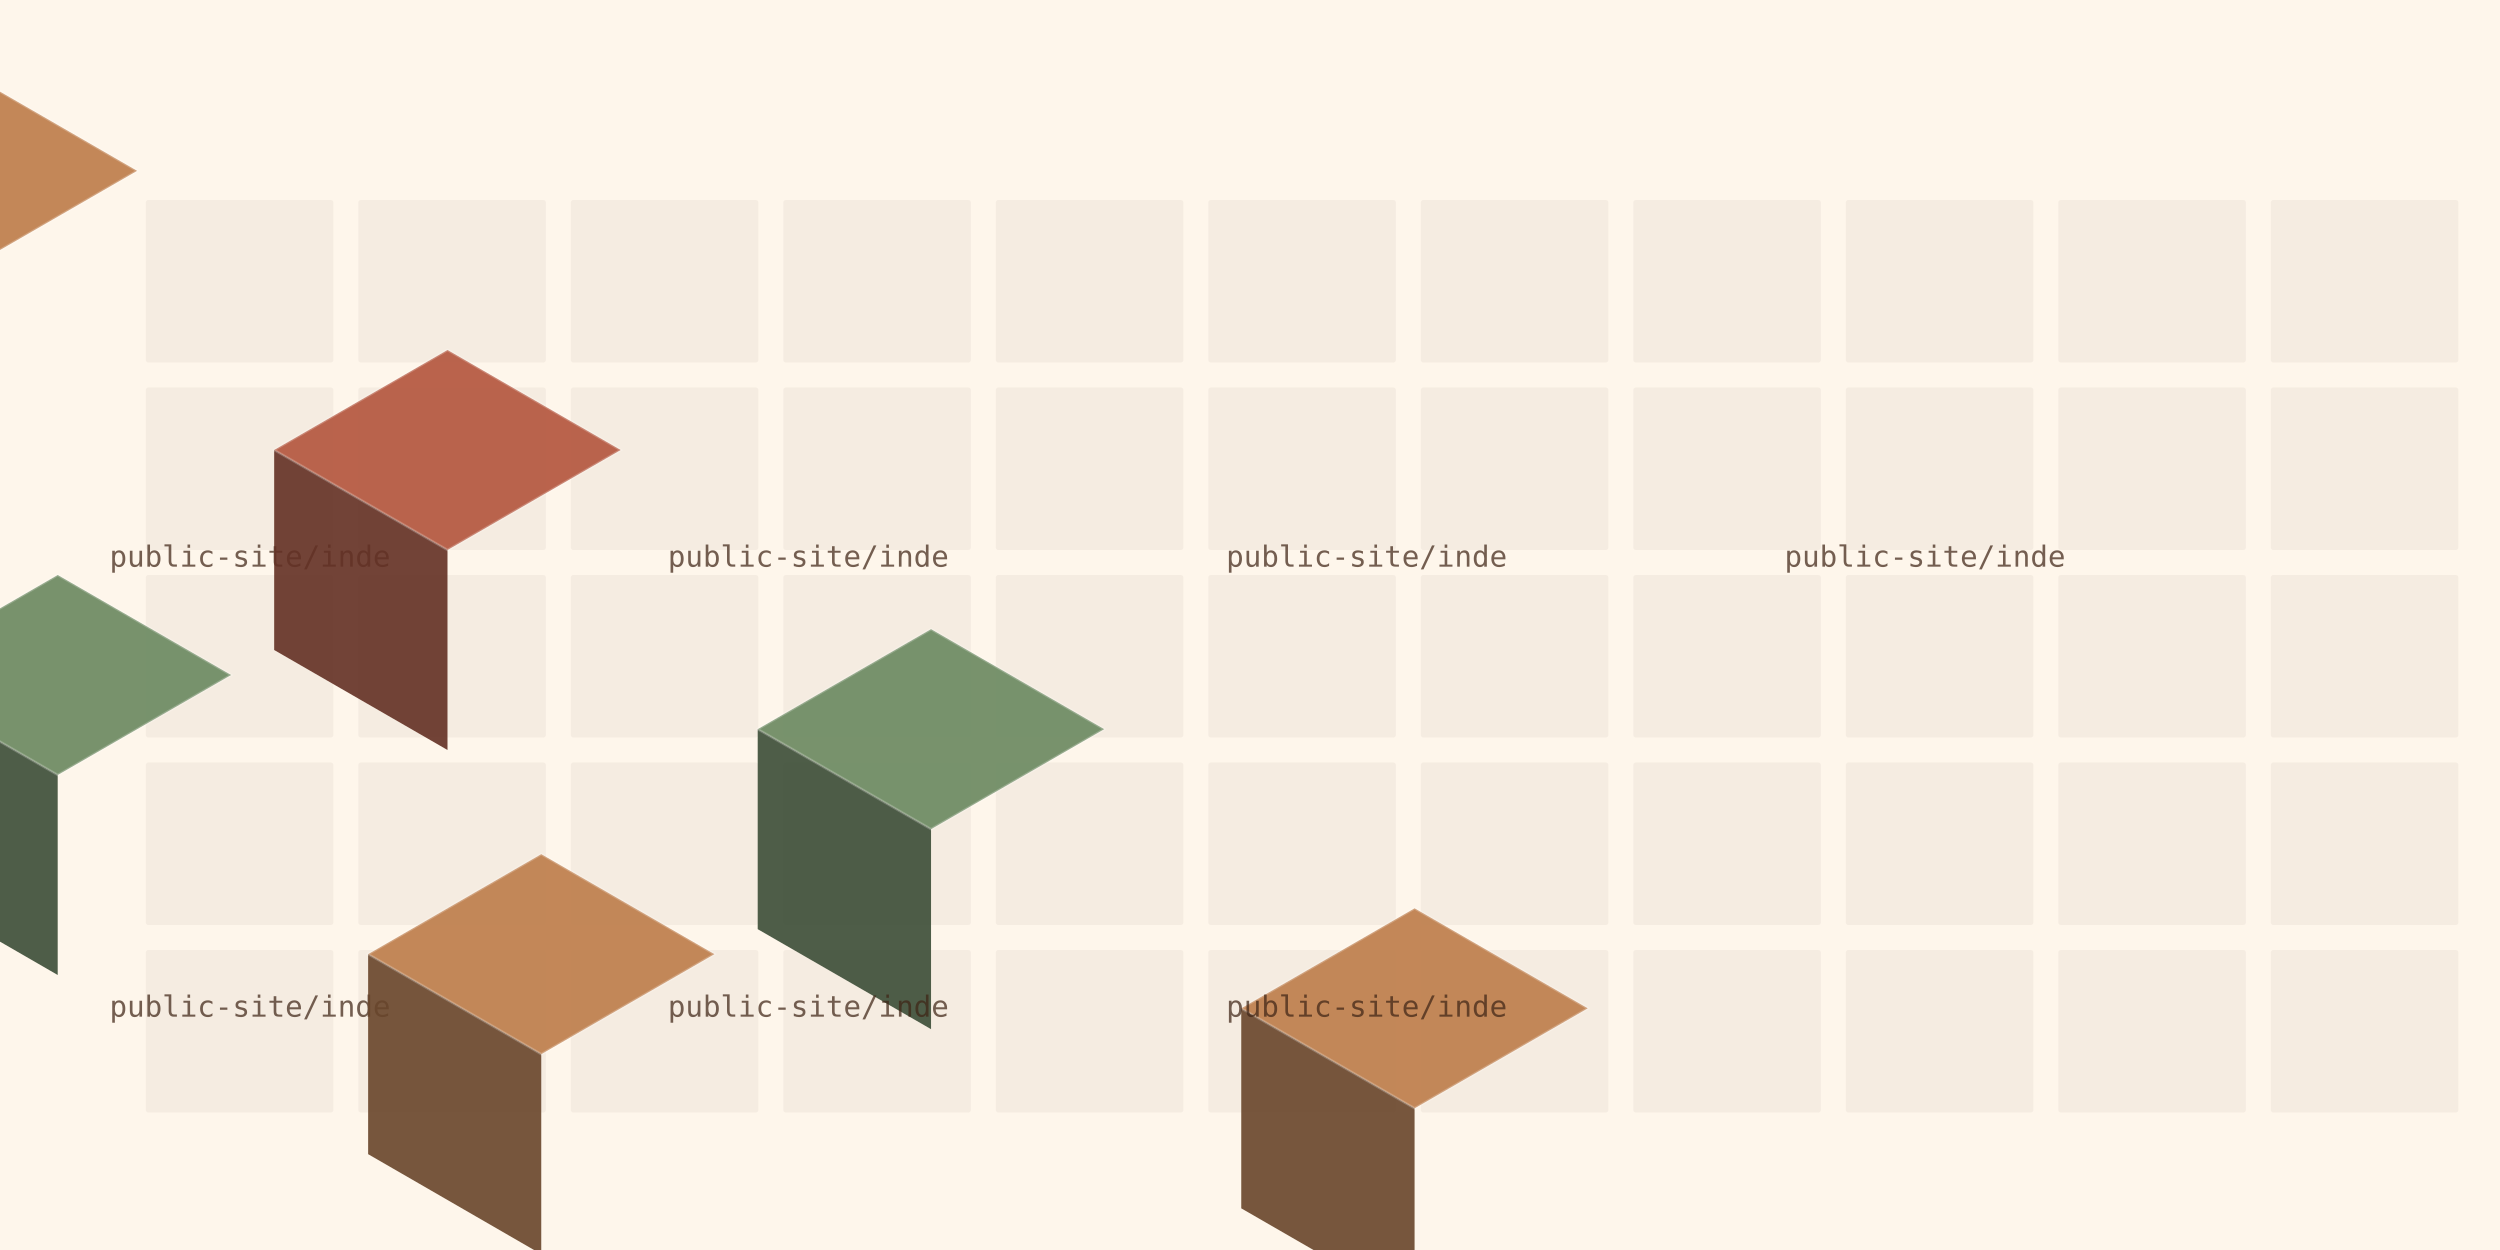
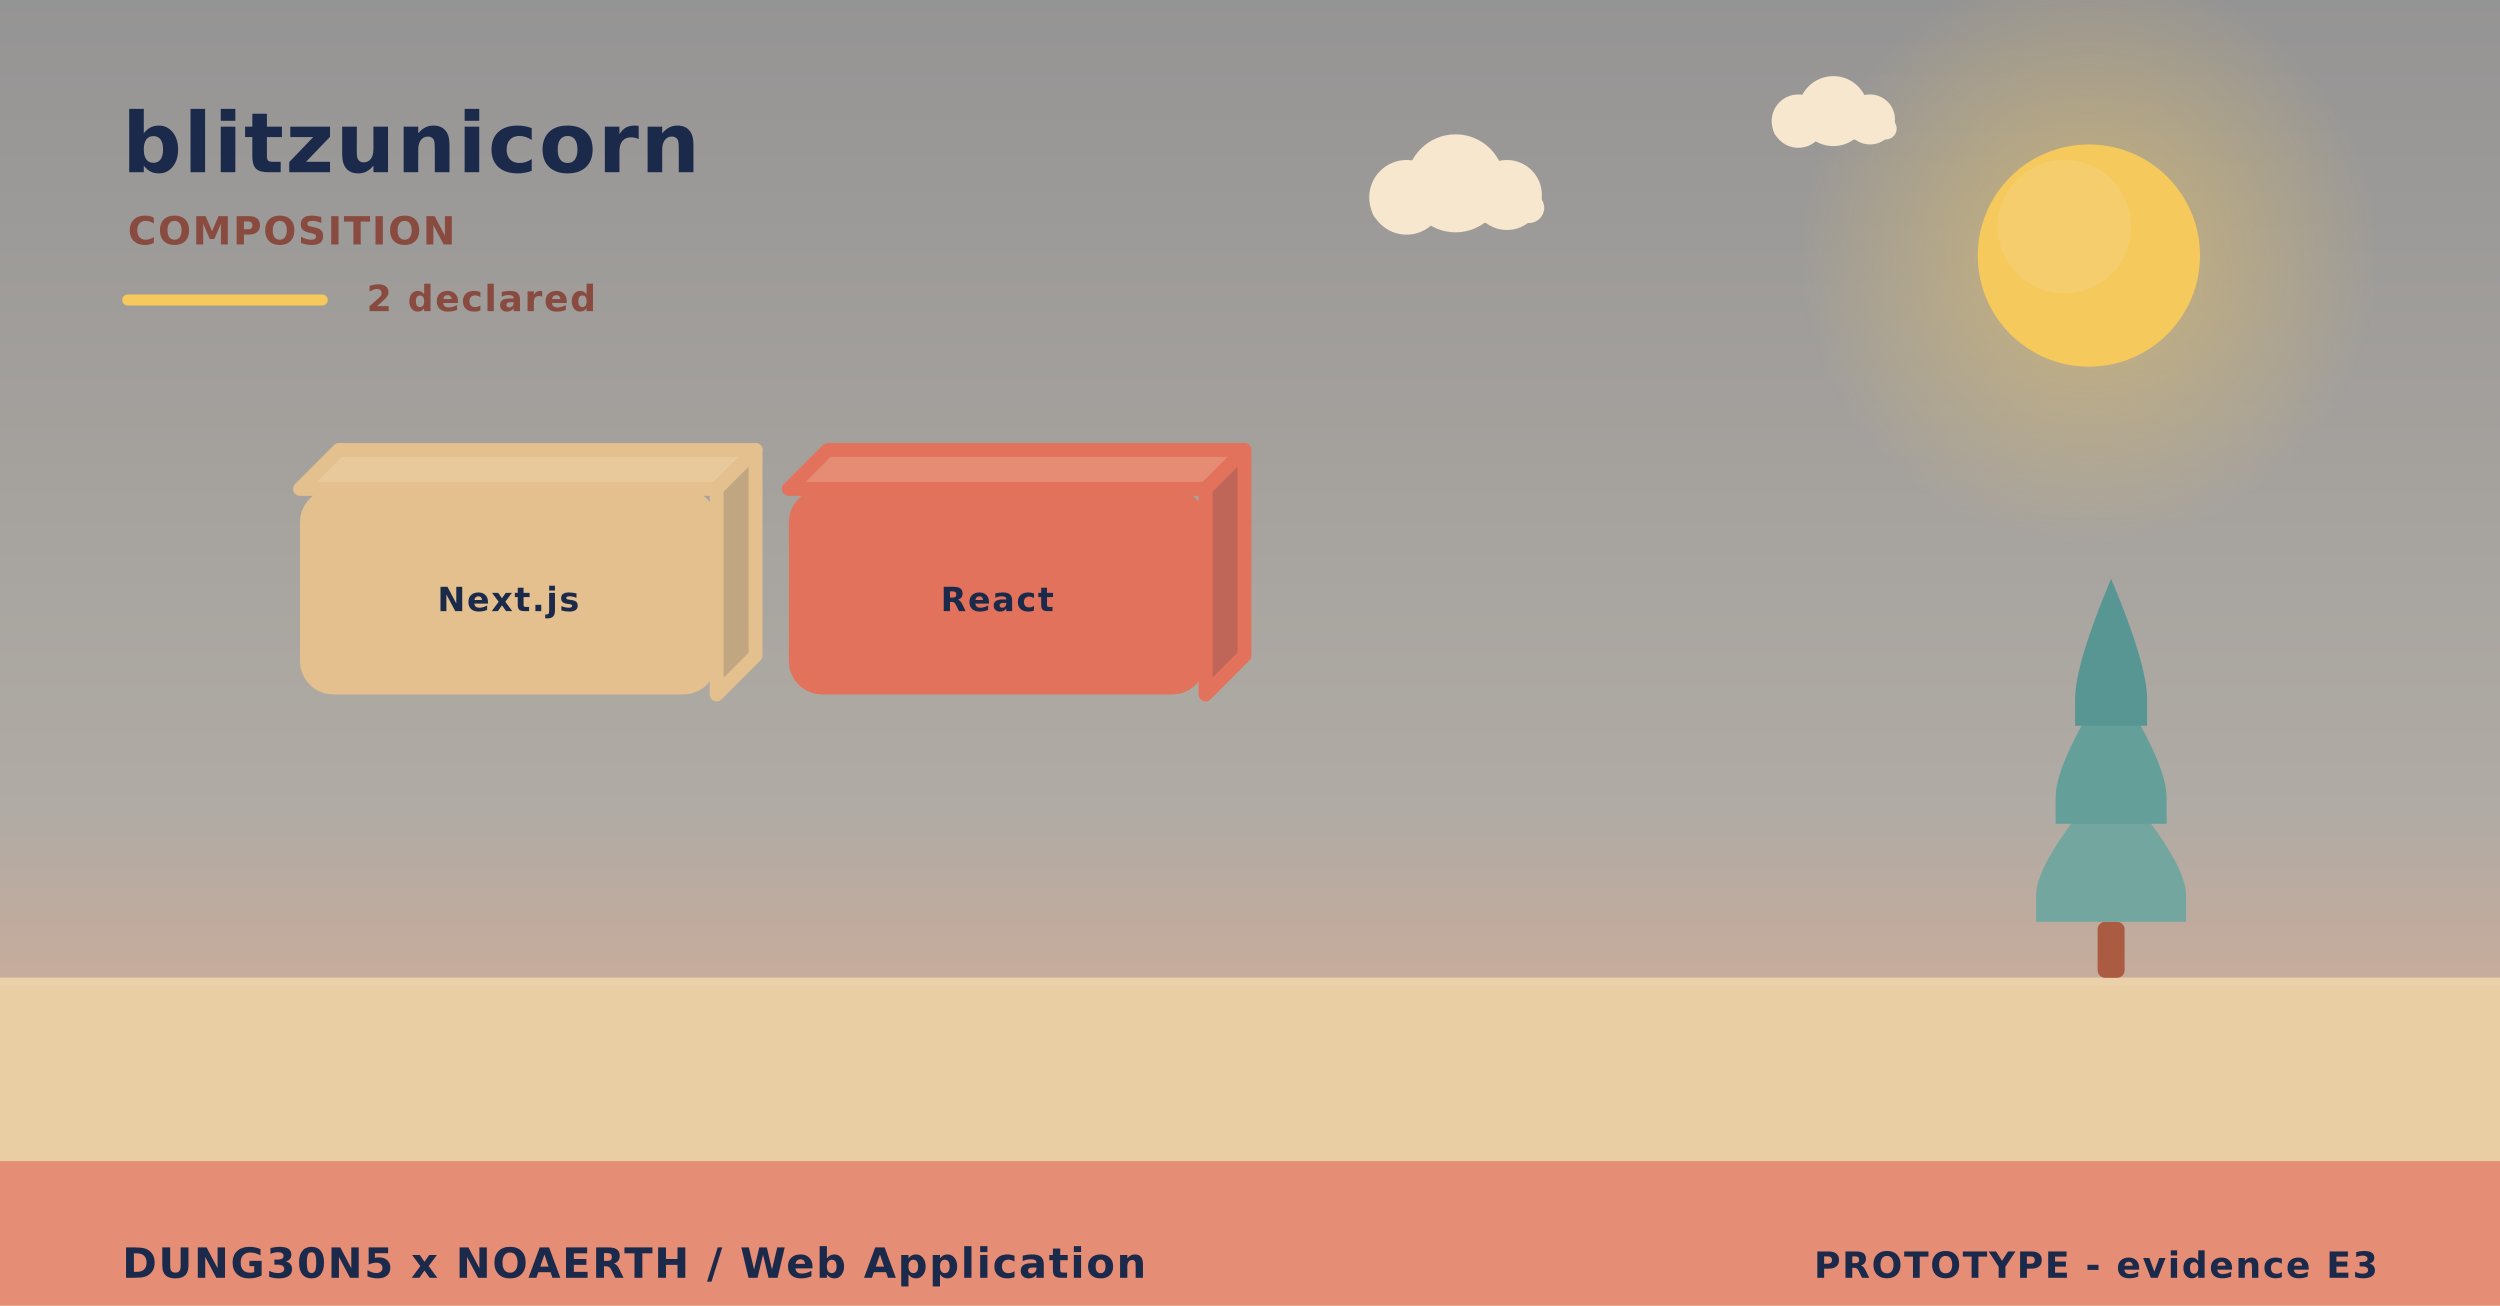
- <svg xmlns="http://www.w3.org/2000/svg" viewBox="0 0 1200 600" width="1200" height="600" role="img" aria-label="blitzunicorn component map">
-   <rect width="1200" height="600" fill="#fef6eb" />
-   <defs>
-     <linearGradient id="gc" x1="0" y1="0" x2="1" y2="1">
-       <stop offset="0%" stop-color="#be7e4c" />
-       <stop offset="100%" stop-color="#b4573f" />
-     </linearGradient>
-   </defs>
-   <rect x="70.00" y="96.00" width="90.00" height="78.00" rx="1.20" fill="#3f2516" opacity="0.05" />
-   <rect x="172.00" y="96.00" width="90.00" height="78.00" rx="1.20" fill="#3f2516" opacity="0.05" />
-   <rect x="274.00" y="96.00" width="90.00" height="78.00" rx="1.20" fill="#3f2516" opacity="0.05" />
-   <rect x="376.00" y="96.00" width="90.00" height="78.00" rx="1.20" fill="#3f2516" opacity="0.05" />
-   <rect x="478.00" y="96.00" width="90.00" height="78.00" rx="1.20" fill="#3f2516" opacity="0.05" />
-   <rect x="580.00" y="96.00" width="90.00" height="78.00" rx="1.20" fill="#3f2516" opacity="0.05" />
-   <rect x="682.00" y="96.00" width="90.00" height="78.00" rx="1.20" fill="#3f2516" opacity="0.05" />
-   <rect x="784.00" y="96.00" width="90.00" height="78.00" rx="1.20" fill="#3f2516" opacity="0.05" />
-   <rect x="886.00" y="96.00" width="90.00" height="78.00" rx="1.20" fill="#3f2516" opacity="0.05" />
-   <rect x="988.00" y="96.00" width="90.00" height="78.00" rx="1.20" fill="#3f2516" opacity="0.05" />
-   <rect x="1090.00" y="96.00" width="90.00" height="78.00" rx="1.20" fill="#3f2516" opacity="0.05" />
-   <rect x="70.00" y="186.00" width="90.00" height="78.00" rx="1.20" fill="#3f2516" opacity="0.05" />
-   <rect x="172.00" y="186.00" width="90.00" height="78.00" rx="1.20" fill="#3f2516" opacity="0.05" />
-   <rect x="274.00" y="186.00" width="90.00" height="78.00" rx="1.20" fill="#3f2516" opacity="0.05" />
-   <rect x="376.00" y="186.00" width="90.00" height="78.00" rx="1.20" fill="#3f2516" opacity="0.05" />
-   <rect x="478.00" y="186.00" width="90.00" height="78.00" rx="1.20" fill="#3f2516" opacity="0.05" />
-   <rect x="580.00" y="186.00" width="90.00" height="78.00" rx="1.20" fill="#3f2516" opacity="0.05" />
-   <rect x="682.00" y="186.00" width="90.00" height="78.00" rx="1.20" fill="#3f2516" opacity="0.05" />
-   <rect x="784.00" y="186.00" width="90.00" height="78.00" rx="1.20" fill="#3f2516" opacity="0.05" />
-   <rect x="886.00" y="186.00" width="90.00" height="78.00" rx="1.20" fill="#3f2516" opacity="0.05" />
-   <rect x="988.00" y="186.00" width="90.00" height="78.00" rx="1.20" fill="#3f2516" opacity="0.05" />
-   <rect x="1090.00" y="186.00" width="90.00" height="78.00" rx="1.20" fill="#3f2516" opacity="0.05" />
-   <rect x="70.00" y="276.00" width="90.00" height="78.00" rx="1.20" fill="#3f2516" opacity="0.05" />
-   <rect x="172.00" y="276.00" width="90.00" height="78.00" rx="1.20" fill="#3f2516" opacity="0.05" />
-   <rect x="274.00" y="276.00" width="90.00" height="78.00" rx="1.20" fill="#3f2516" opacity="0.05" />
-   <rect x="376.00" y="276.00" width="90.00" height="78.00" rx="1.20" fill="#3f2516" opacity="0.05" />
-   <rect x="478.00" y="276.00" width="90.00" height="78.00" rx="1.20" fill="#3f2516" opacity="0.05" />
-   <rect x="580.00" y="276.00" width="90.00" height="78.00" rx="1.20" fill="#3f2516" opacity="0.05" />
-   <rect x="682.00" y="276.00" width="90.00" height="78.00" rx="1.20" fill="#3f2516" opacity="0.05" />
-   <rect x="784.00" y="276.00" width="90.00" height="78.00" rx="1.20" fill="#3f2516" opacity="0.05" />
-   <rect x="886.00" y="276.00" width="90.00" height="78.00" rx="1.20" fill="#3f2516" opacity="0.05" />
-   <rect x="988.00" y="276.00" width="90.00" height="78.00" rx="1.20" fill="#3f2516" opacity="0.05" />
-   <rect x="1090.00" y="276.00" width="90.00" height="78.00" rx="1.20" fill="#3f2516" opacity="0.05" />
-   <rect x="70.00" y="366.00" width="90.00" height="78.00" rx="1.20" fill="#3f2516" opacity="0.05" />
-   <rect x="172.00" y="366.00" width="90.00" height="78.00" rx="1.20" fill="#3f2516" opacity="0.05" />
-   <rect x="274.00" y="366.00" width="90.00" height="78.00" rx="1.20" fill="#3f2516" opacity="0.05" />
-   <rect x="376.00" y="366.00" width="90.00" height="78.00" rx="1.20" fill="#3f2516" opacity="0.05" />
-   <rect x="478.00" y="366.00" width="90.00" height="78.00" rx="1.20" fill="#3f2516" opacity="0.05" />
-   <rect x="580.00" y="366.00" width="90.00" height="78.00" rx="1.20" fill="#3f2516" opacity="0.05" />
-   <rect x="682.00" y="366.00" width="90.00" height="78.00" rx="1.20" fill="#3f2516" opacity="0.05" />
-   <rect x="784.00" y="366.00" width="90.00" height="78.00" rx="1.20" fill="#3f2516" opacity="0.05" />
-   <rect x="886.00" y="366.00" width="90.00" height="78.00" rx="1.20" fill="#3f2516" opacity="0.05" />
-   <rect x="988.00" y="366.00" width="90.00" height="78.00" rx="1.20" fill="#3f2516" opacity="0.05" />
-   <rect x="1090.00" y="366.00" width="90.00" height="78.00" rx="1.20" fill="#3f2516" opacity="0.05" />
-   <rect x="70.00" y="456.00" width="90.00" height="78.00" rx="1.20" fill="#3f2516" opacity="0.05" />
-   <rect x="172.00" y="456.00" width="90.00" height="78.00" rx="1.20" fill="#3f2516" opacity="0.05" />
-   <rect x="274.00" y="456.00" width="90.00" height="78.00" rx="1.20" fill="#3f2516" opacity="0.05" />
-   <rect x="376.00" y="456.00" width="90.00" height="78.00" rx="1.20" fill="#3f2516" opacity="0.05" />
-   <rect x="478.00" y="456.00" width="90.00" height="78.00" rx="1.20" fill="#3f2516" opacity="0.05" />
-   <rect x="580.00" y="456.00" width="90.00" height="78.00" rx="1.20" fill="#3f2516" opacity="0.05" />
-   <rect x="682.00" y="456.00" width="90.00" height="78.00" rx="1.20" fill="#3f2516" opacity="0.05" />
-   <rect x="784.00" y="456.00" width="90.00" height="78.00" rx="1.20" fill="#3f2516" opacity="0.05" />
-   <rect x="886.00" y="456.00" width="90.00" height="78.00" rx="1.20" fill="#3f2516" opacity="0.05" />
-   <rect x="988.00" y="456.00" width="90.00" height="78.00" rx="1.20" fill="#3f2516" opacity="0.05" />
-   <rect x="1090.00" y="456.00" width="90.00" height="78.00" rx="1.20" fill="#3f2516" opacity="0.05" />
-   <g transform="rotate(0 120 140)">
-     <polygon points="-17.3,34.0 65.8,82.0 -17.3,130.0 -100.5,82.0" fill="#be7e4c" opacity="0.92" />
-     <polygon points="-100.5,82.0 -17.3,130.0 -17.3,226.0 -100.5,178.0" fill="#68452a" opacity="0.9" />
-     <polygon points="-17.3,34.0 65.8,82.0 -17.3,130.0 -100.5,82.0" fill="none" stroke="rgba(255,255,255,0.220)" stroke-width="1.2" />
-     <animateTransform attributeName="transform" type="rotate" values="-32.0 0.00 0.00 0.0 0.00 0.00" dur="5.65s" begin="0.0s" repeatCount="indefinite" />
+ <svg xmlns="http://www.w3.org/2000/svg" width="900" height="470" viewBox="0 0 900 470" role="img" aria-label="blitzunicorn - how it is composed">
+   <linearGradient id="skyc" x1="0" y1="0" x2="0" y2="1">
+     <stop offset="0" stop-color="#959494" />
+     <stop offset="0.62" stop-color="#b0aba4" />
+     <stop offset="1" stop-color="#f3ad8a" />
+   </linearGradient>
+   <rect width="900" height="470" fill="url(#skyc)" />
+   <radialGradient id="sunc">
+     <stop offset="0.35" stop-color="#f5c95c" stop-opacity="0.34" />
+     <stop offset="1" stop-color="#f5c95c" stop-opacity="0" />
+   </radialGradient>
+   <circle cx="752" cy="92" r="104" fill="url(#sunc)" />
+   <circle cx="752" cy="92" r="40" fill="#f5c95c" />
+   <circle cx="743.2" cy="81.6" r="24" fill="#f5d27e" opacity="0.5" />
+   <g>
+     <circle cx="524" cy="66" r="17.64" fill="#f6e7ce" />
+     <circle cx="506.36" cy="71.04" r="13.44" fill="#f6e7ce" />
+     <circle cx="542.48" cy="70.2" r="12.6" fill="#f6e7ce" />
+     <rect x="493.76" y="69.36" width="62.16" height="10.92" rx="5.46" fill="#f6e7ce" />
+     <animateTransform attributeName="transform" type="translate" values="0 0;24 0;0 0" dur="36s" begin="0s" repeatCount="indefinite" />
  </g>
-   <text x="120" y="272" font-family="ui-monospace,Menlo,monospace" font-size="14" fill="rgba(63,37,22,0.720)" text-anchor="middle">public-site/inde</text>
-   <g transform="rotate(0 388 140)">
-     <polygon points="214.8,168.0 297.9,216.0 214.8,264.0 131.6,216.0" fill="#b4573f" opacity="0.92" />
-     <polygon points="131.6,216.0 214.8,264.0 214.8,360.0 131.6,312.0" fill="#633023" opacity="0.9" />
-     <polygon points="214.8,168.0 297.9,216.0 214.8,264.0 131.6,216.0" fill="none" stroke="rgba(255,255,255,0.220)" stroke-width="1.2" />
-     <animateTransform attributeName="transform" type="rotate" values="-32.0 0.00 0.00 0.0 0.00 0.00" dur="5.65s" begin="0.4s" repeatCount="indefinite" />
+   <g>
+     <circle cx="660" cy="40" r="12.6" fill="#f6e7ce" />
+     <circle cx="647.4" cy="43.6" r="9.6" fill="#f6e7ce" />
+     <circle cx="673.2" cy="43" r="9" fill="#f6e7ce" />
+     <rect x="638.4" y="42.4" width="44.4" height="7.8" rx="3.9" fill="#f6e7ce" />
+     <animateTransform attributeName="transform" type="translate" values="0 0;-18 0;0 0" dur="46s" begin="3s" repeatCount="indefinite" />
  </g>
-   <text x="388" y="272" font-family="ui-monospace,Menlo,monospace" font-size="14" fill="rgba(63,37,22,0.720)" text-anchor="middle">public-site/inde</text>
-   <g transform="rotate(0 656 140)">
-     <polygon points="446.9,302.0 530.0,350.0 446.9,398.0 363.7,350.0" fill="#6c8a62" opacity="0.92" />
-     <polygon points="363.7,350.0 446.9,398.0 446.9,494.0 363.7,446.0" fill="#3b4c36" opacity="0.9" />
-     <polygon points="446.9,302.0 530.0,350.0 446.9,398.0 363.7,350.0" fill="none" stroke="rgba(255,255,255,0.220)" stroke-width="1.2" />
-     <animateTransform attributeName="transform" type="rotate" values="-32.0 0.00 0.00 0.0 0.00 0.00" dur="5.65s" begin="0.8s" repeatCount="indefinite" />
+   <rect x="0" y="352" width="900" height="118" fill="#e9cda3" />
+   <rect x="0" y="352" width="900" height="3" fill="#ebd1a9" />
+   <text x="44" y="62" font-family="Verdana,DejaVu Sans,sans-serif" font-size="30" font-weight="700" letter-spacing="0.6" fill="#1b2a4a" text-anchor="start">blitzunicorn</text>
+   <text x="46" y="88" font-family="Verdana,DejaVu Sans,sans-serif" font-size="14" font-weight="700" letter-spacing="0.6" fill="#894b3f" text-anchor="start">COMPOSITION</text>
+   <rect x="44" y="106" width="74" height="4" rx="2" fill="#f5c95c" />
+   <text x="132" y="112" font-family="Verdana,DejaVu Sans,sans-serif" font-size="13" font-weight="700" letter-spacing="0.6" fill="#894b3f" text-anchor="start">2 declared</text>
+   <g>
+     <path d="M108,176 L258,176 L272,162 L122,162 Z" fill="#e7c99b" stroke="#e3c08d" stroke-width="5" stroke-linejoin="round" />
+     <path d="M258,176 L272,162 L272,236 L258,250 Z" fill="#c1a682" stroke="#e3c08d" stroke-width="5" stroke-linejoin="round" />
+     <rect x="108" y="176" width="150" height="74" rx="12" fill="#e3c08d" />
+     <animateTransform attributeName="transform" type="translate" values="0 10;0 0" dur="0.75s" begin="0s" fill="freeze" />
  </g>
-   <text x="656" y="272" font-family="ui-monospace,Menlo,monospace" font-size="14" fill="rgba(63,37,22,0.720)" text-anchor="middle">public-site/inde</text>
-   <g transform="rotate(0 924 140)">
-     <polygon points="679.0,436.0 762.1,484.0 679.0,532.0 595.8,484.0" fill="#be7e4c" opacity="0.92" />
-     <polygon points="595.8,484.0 679.0,532.0 679.0,628.0 595.8,580.0" fill="#68452a" opacity="0.9" />
-     <polygon points="679.0,436.0 762.1,484.0 679.0,532.0 595.8,484.0" fill="none" stroke="rgba(255,255,255,0.220)" stroke-width="1.2" />
-     <animateTransform attributeName="transform" type="rotate" values="-32.0 0.00 0.00 0.0 0.00 0.00" dur="5.65s" begin="1.2s" repeatCount="indefinite" />
+   <text x="183" y="220" font-family="Verdana,DejaVu Sans,sans-serif" font-size="12" font-weight="700" letter-spacing="0.6" fill="#1b2a4a" text-anchor="middle">Next.js</text>
+   <g>
+     <path d="M284,176 L434,176 L448,162 L298,162 Z" fill="#e68c74" stroke="#e2725b" stroke-width="5" stroke-linejoin="round" />
+     <path d="M434,176 L448,162 L448,236 L434,250 Z" fill="#c06658" stroke="#e2725b" stroke-width="5" stroke-linejoin="round" />
+     <rect x="284" y="176" width="150" height="74" rx="12" fill="#e2725b" />
+     <animateTransform attributeName="transform" type="translate" values="0 10;0 0" dur="0.75s" begin="0.16s" fill="freeze" />
  </g>
-   <text x="924" y="272" font-family="ui-monospace,Menlo,monospace" font-size="14" fill="rgba(63,37,22,0.720)" text-anchor="middle">public-site/inde</text>
-   <g transform="rotate(0 120 356)">
-     <polygon points="-204.4,142.0 -121.2,190.0 -204.4,238.0 -287.5,190.0" fill="#b4573f" opacity="0.92" />
-     <polygon points="-287.5,190.0 -204.4,238.0 -204.4,334.0 -287.5,286.0" fill="#633023" opacity="0.9" />
-     <polygon points="-204.4,142.0 -121.2,190.0 -204.4,238.0 -287.5,190.0" fill="none" stroke="rgba(255,255,255,0.220)" stroke-width="1.2" />
-     <animateTransform attributeName="transform" type="rotate" values="-32.0 0.00 0.00 0.0 0.00 0.00" dur="5.65s" begin="1.6s" repeatCount="indefinite" />
-   </g>
-   <text x="120" y="488" font-family="ui-monospace,Menlo,monospace" font-size="14" fill="rgba(63,37,22,0.720)" text-anchor="middle">public-site/inde</text>
-   <g transform="rotate(0 388 356)">
-     <polygon points="27.7,276.0 110.9,324.0 27.7,372.0 -55.4,324.0" fill="#6c8a62" opacity="0.92" />
-     <polygon points="-55.4,324.0 27.7,372.0 27.7,468.0 -55.4,420.0" fill="#3b4c36" opacity="0.9" />
-     <polygon points="27.7,276.0 110.9,324.0 27.7,372.0 -55.4,324.0" fill="none" stroke="rgba(255,255,255,0.220)" stroke-width="1.2" />
-     <animateTransform attributeName="transform" type="rotate" values="-32.0 0.00 0.00 0.0 0.00 0.00" dur="5.65s" begin="2.0s" repeatCount="indefinite" />
-   </g>
-   <text x="388" y="488" font-family="ui-monospace,Menlo,monospace" font-size="14" fill="rgba(63,37,22,0.720)" text-anchor="middle">public-site/inde</text>
-   <g transform="rotate(0 656 356)">
-     <polygon points="259.8,410.0 342.9,458.0 259.8,506.0 176.7,458.0" fill="#be7e4c" opacity="0.92" />
-     <polygon points="176.7,458.0 259.8,506.0 259.8,602.0 176.7,554.0" fill="#68452a" opacity="0.9" />
-     <polygon points="259.8,410.0 342.9,458.0 259.8,506.0 176.7,458.0" fill="none" stroke="rgba(255,255,255,0.220)" stroke-width="1.2" />
-     <animateTransform attributeName="transform" type="rotate" values="-32.0 0.00 0.00 0.0 0.00 0.00" dur="5.65s" begin="2.4s" repeatCount="indefinite" />
-   </g>
-   <text x="656" y="488" font-family="ui-monospace,Menlo,monospace" font-size="14" fill="rgba(63,37,22,0.720)" text-anchor="middle">public-site/inde</text>
+   <text x="359" y="220" font-family="Verdana,DejaVu Sans,sans-serif" font-size="12" font-weight="700" letter-spacing="0.6" fill="#1b2a4a" text-anchor="middle">React</text>
+   <rect x="755.14" y="331.84" width="9.72" height="20.16" rx="2.7" fill="#ac5b43" />
+   <path d="M760,278.92 Q733,309.61 733,322.31 Q733,331.84 733,331.84 L787,331.84 Q787,331.84 787,322.31 Q787,309.61 760,278.92 Z" fill="#74a6a0" />
+   <path d="M760,243.64 Q740.02,274.33 740.02,287.03 Q740.02,296.56 740.02,296.56 L779.98,296.56 Q779.98,296.56 779.98,287.03 Q779.98,274.33 760,243.64 Z" fill="#649f9a" />
+   <path d="M760,208.36 Q747.04,239.05 747.04,251.75 Q747.04,261.28 747.04,261.28 L772.96,261.28 Q772.96,261.28 772.96,251.75 Q772.96,239.05 760,208.36 Z" fill="#589694" />
+   <rect x="0" y="418" width="900" height="52" rx="0" fill="#e68972" opacity="0.94" />
+   <text x="44" y="460" font-family="Verdana,DejaVu Sans,sans-serif" font-size="15" font-weight="700" letter-spacing="0.6" fill="#1b2a4a" text-anchor="start">DUNG30N5 x NOAERTH  /  Web Application</text>
+   <text x="856" y="460" font-family="Verdana,DejaVu Sans,sans-serif" font-size="13" font-weight="700" letter-spacing="0.6" fill="#1b2a4a" text-anchor="end">PROTOTYPE  -  evidence E3</text>
</svg>
